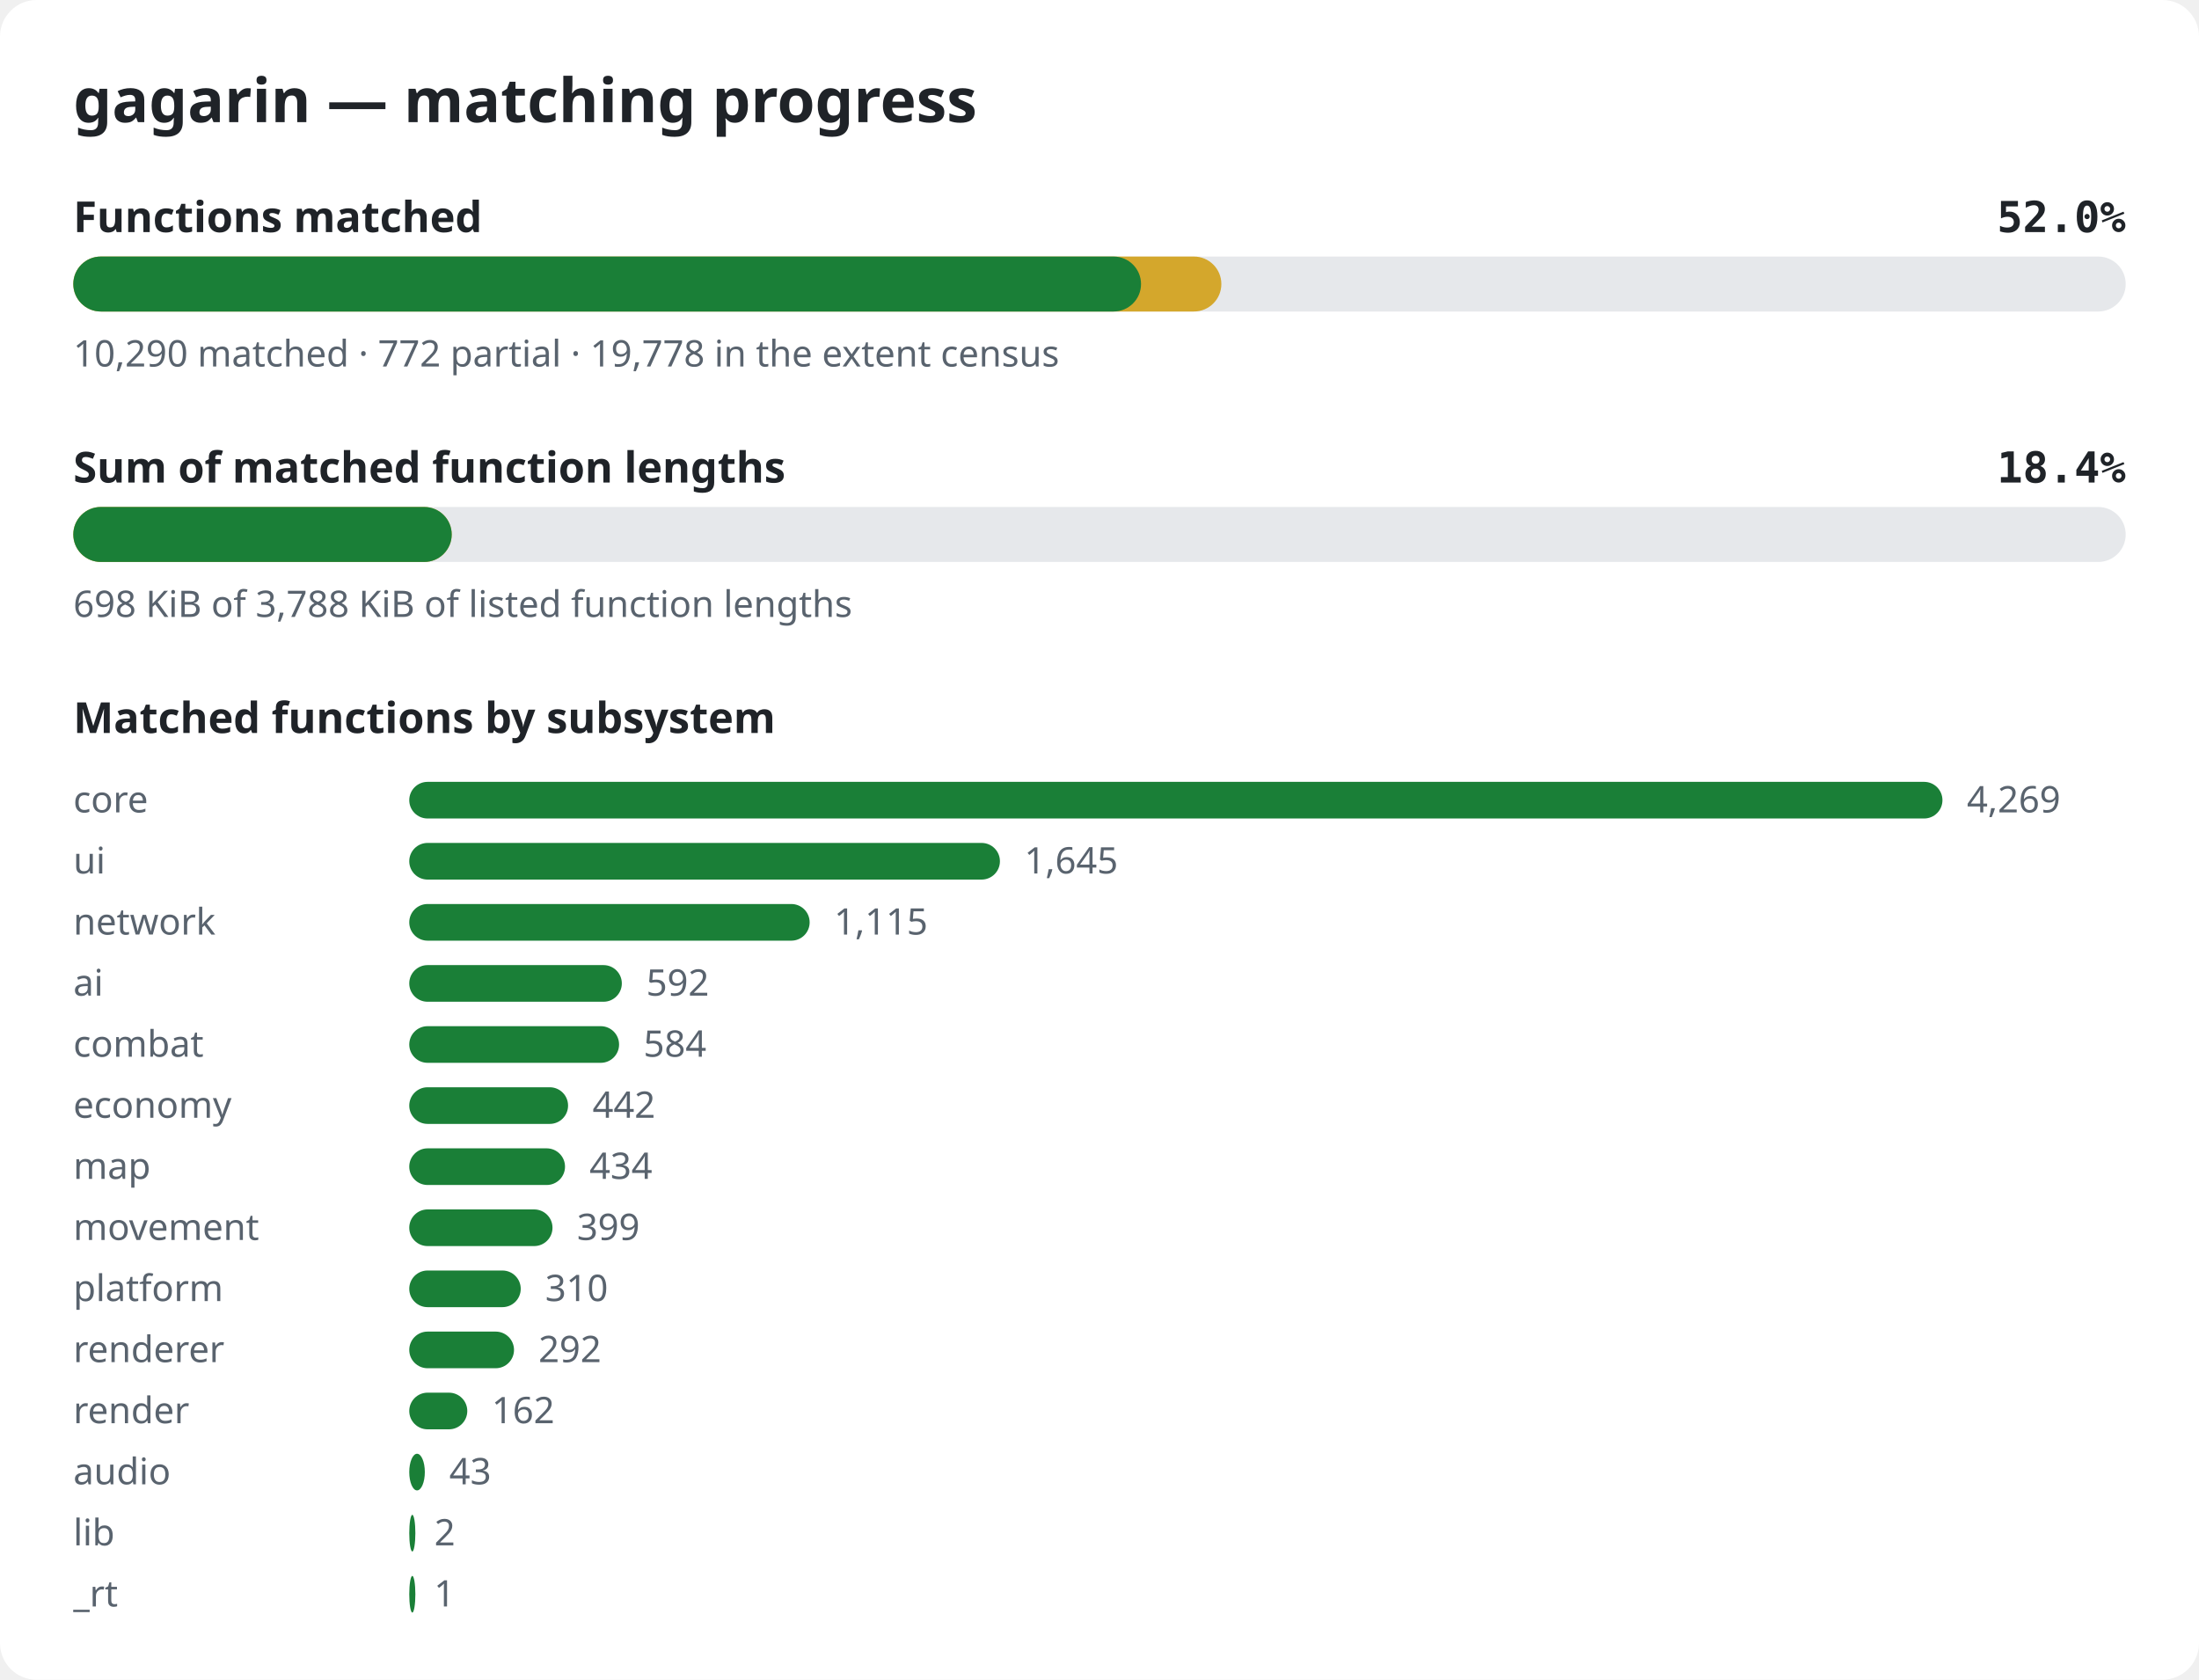
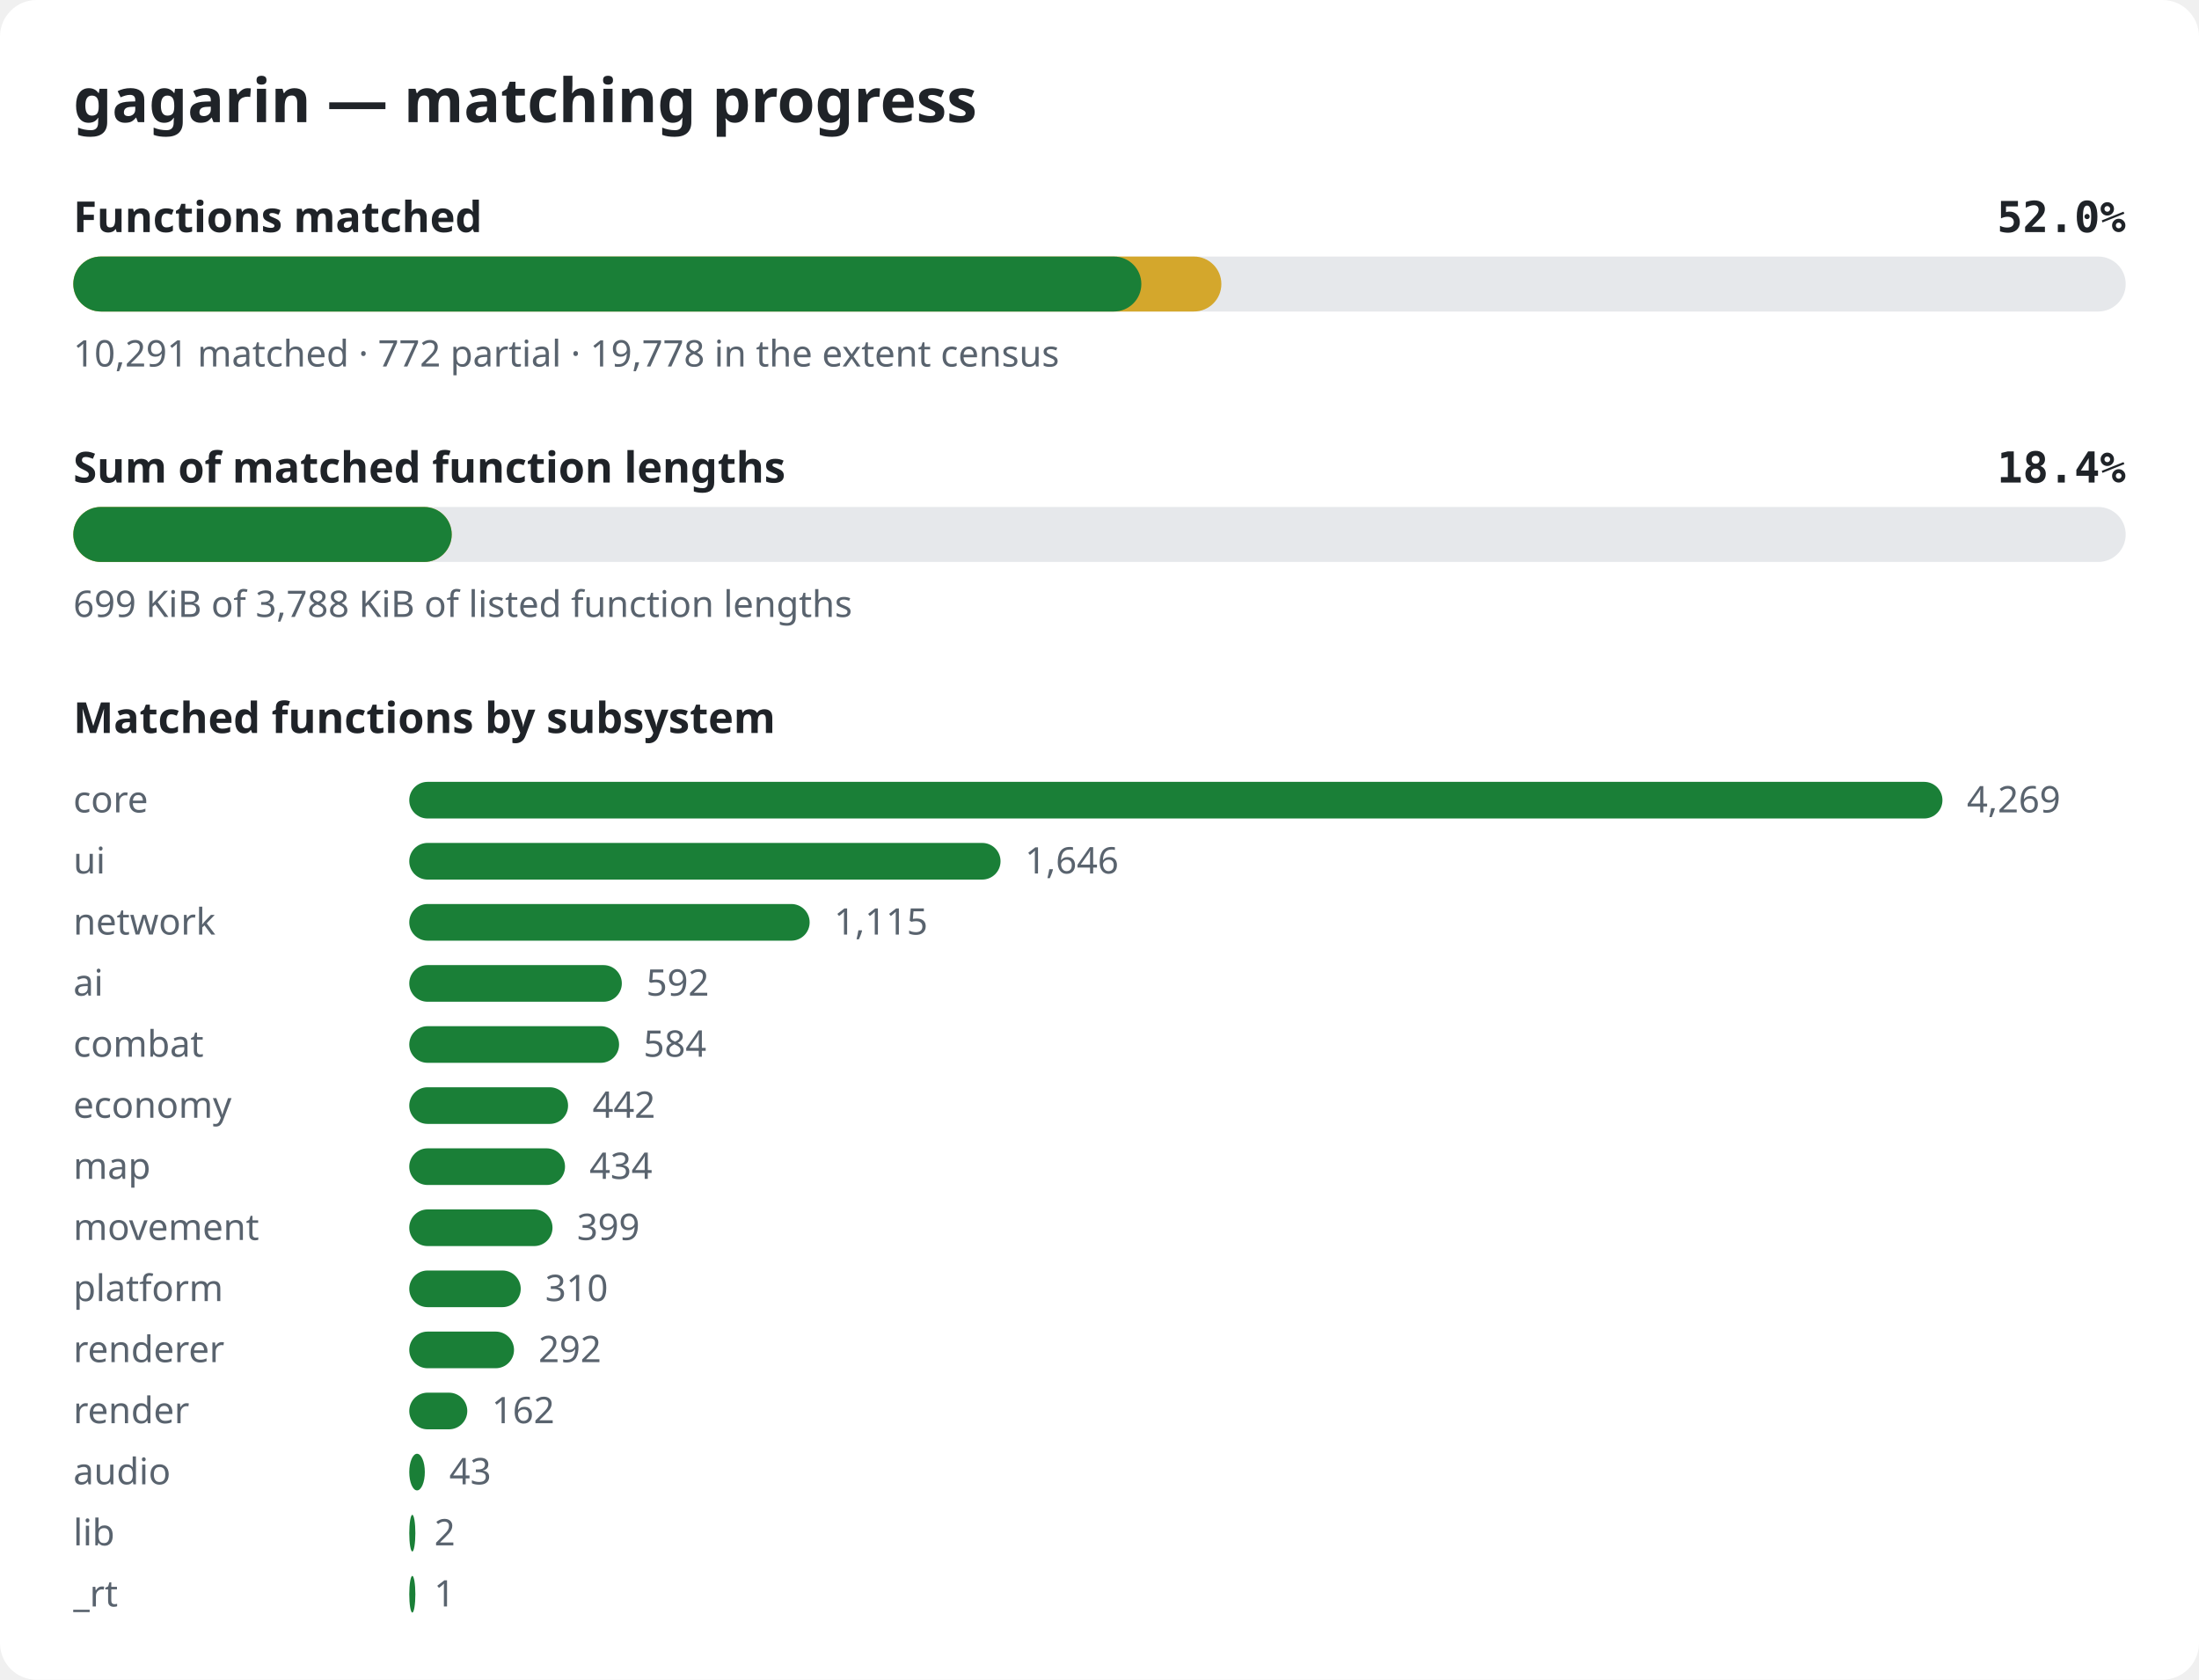
<svg xmlns="http://www.w3.org/2000/svg" width="720" height="550" viewBox="0 0 720 550" role="img" aria-label="gagarin matching progress">
  <style>.bg{fill:#ffffff}.title{font:600 20px sans-serif;fill:#1f2328}.label{font:600 14px sans-serif;fill:#1f2328}.pct{font:600 14px monospace;fill:#1f2328}.note{font:12px sans-serif;fill:#59636e}.track{fill:#e6e8eb}.done{fill:#1a7f37}.partial{fill:#d4a72c}@media (prefers-color-scheme: dark){.bg{fill:#0d1117}.title,.label,.pct{fill:#e6edf3}.note{fill:#9198a1}.track{fill:#262c36}.done{fill:#3fb950}.partial{fill:#d29922}}</style>
  <rect width="720" height="550" rx="12" class="bg" />
  <text x="24" y="40" class="title">gagarin — matching progress</text>
  <text x="24" y="76" class="label">Functions matched</text>
  <text x="696" y="76" class="pct" text-anchor="end">52.0%</text>
  <rect x="24" y="84" width="672" height="18" rx="9" class="track" />
  <rect x="24" y="84" width="375.9" height="18" rx="9" class="partial" />
-   <rect x="24" y="84" width="349.6" height="18" rx="9" class="done" />
-   <text x="24" y="120" class="note">10,290 matched · 772 partial · 19,778 in the extent census</text>
+   <rect x="24" y="84" width="349.7" height="18" rx="9" class="done" />
+   <text x="24" y="120" class="note">10,291 matched · 772 partial · 19,778 in the extent census</text>
  <text x="24" y="158" class="label">Sum of matched function lengths</text>
  <text x="696" y="158" class="pct" text-anchor="end">18.4%</text>
  <rect x="24" y="166" width="672" height="18" rx="9" class="track" />
  <rect x="24" y="166" width="123.9" height="18" rx="9" class="partial" />
  <rect x="24" y="166" width="123.9" height="18" rx="9" class="done" />
-   <text x="24" y="202" class="note">698 KiB of 3,788 KiB of listed function lengths</text>
+   <text x="24" y="202" class="note">699 KiB of 3,788 KiB of listed function lengths</text>
  <text x="24" y="240" class="label">Matched functions by subsystem</text>
  <text x="24" y="266" class="note">core</text>
  <rect x="134" y="256" width="502.0" height="12" rx="6" class="done" />
  <text x="644.0" y="266" class="note">4,269</text>
  <text x="24" y="286" class="note">ui</text>
-   <rect x="134" y="276" width="193.4" height="12" rx="6" class="done" />
-   <text x="335.4" y="286" class="note">1,645</text>
+   <rect x="134" y="276" width="193.6" height="12" rx="6" class="done" />
+   <text x="335.6" y="286" class="note">1,646</text>
  <text x="24" y="306" class="note">network</text>
  <rect x="134" y="296" width="131.1" height="12" rx="6" class="done" />
  <text x="273.1" y="306" class="note">1,115</text>
  <text x="24" y="326" class="note">ai</text>
  <rect x="134" y="316" width="69.6" height="12" rx="6" class="done" />
  <text x="211.6" y="326" class="note">592</text>
  <text x="24" y="346" class="note">combat</text>
  <rect x="134" y="336" width="68.7" height="12" rx="6" class="done" />
  <text x="210.7" y="346" class="note">584</text>
  <text x="24" y="366" class="note">economy</text>
  <rect x="134" y="356" width="52.0" height="12" rx="6" class="done" />
  <text x="194.0" y="366" class="note">442</text>
  <text x="24" y="386" class="note">map</text>
  <rect x="134" y="376" width="51.0" height="12" rx="6" class="done" />
  <text x="193.0" y="386" class="note">434</text>
  <text x="24" y="406" class="note">movement</text>
  <rect x="134" y="396" width="46.9" height="12" rx="6" class="done" />
  <text x="188.9" y="406" class="note">399</text>
  <text x="24" y="426" class="note">platform</text>
  <rect x="134" y="416" width="36.5" height="12" rx="6" class="done" />
  <text x="178.5" y="426" class="note">310</text>
  <text x="24" y="446" class="note">renderer</text>
  <rect x="134" y="436" width="34.3" height="12" rx="6" class="done" />
  <text x="176.3" y="446" class="note">292</text>
  <text x="24" y="466" class="note">render</text>
  <rect x="134" y="456" width="19.0" height="12" rx="6" class="done" />
  <text x="161.0" y="466" class="note">162</text>
  <text x="24" y="486" class="note">audio</text>
  <rect x="134" y="476" width="5.1" height="12" rx="6" class="done" />
  <text x="147.1" y="486" class="note">43</text>
  <text x="24" y="506" class="note">lib</text>
  <rect x="134" y="496" width="2.0" height="12" rx="6" class="done" />
  <text x="142.2" y="506" class="note">2</text>
  <text x="24" y="526" class="note">_rt</text>
  <rect x="134" y="516" width="2.0" height="12" rx="6" class="done" />
  <text x="142.1" y="526" class="note">1</text>
</svg>
